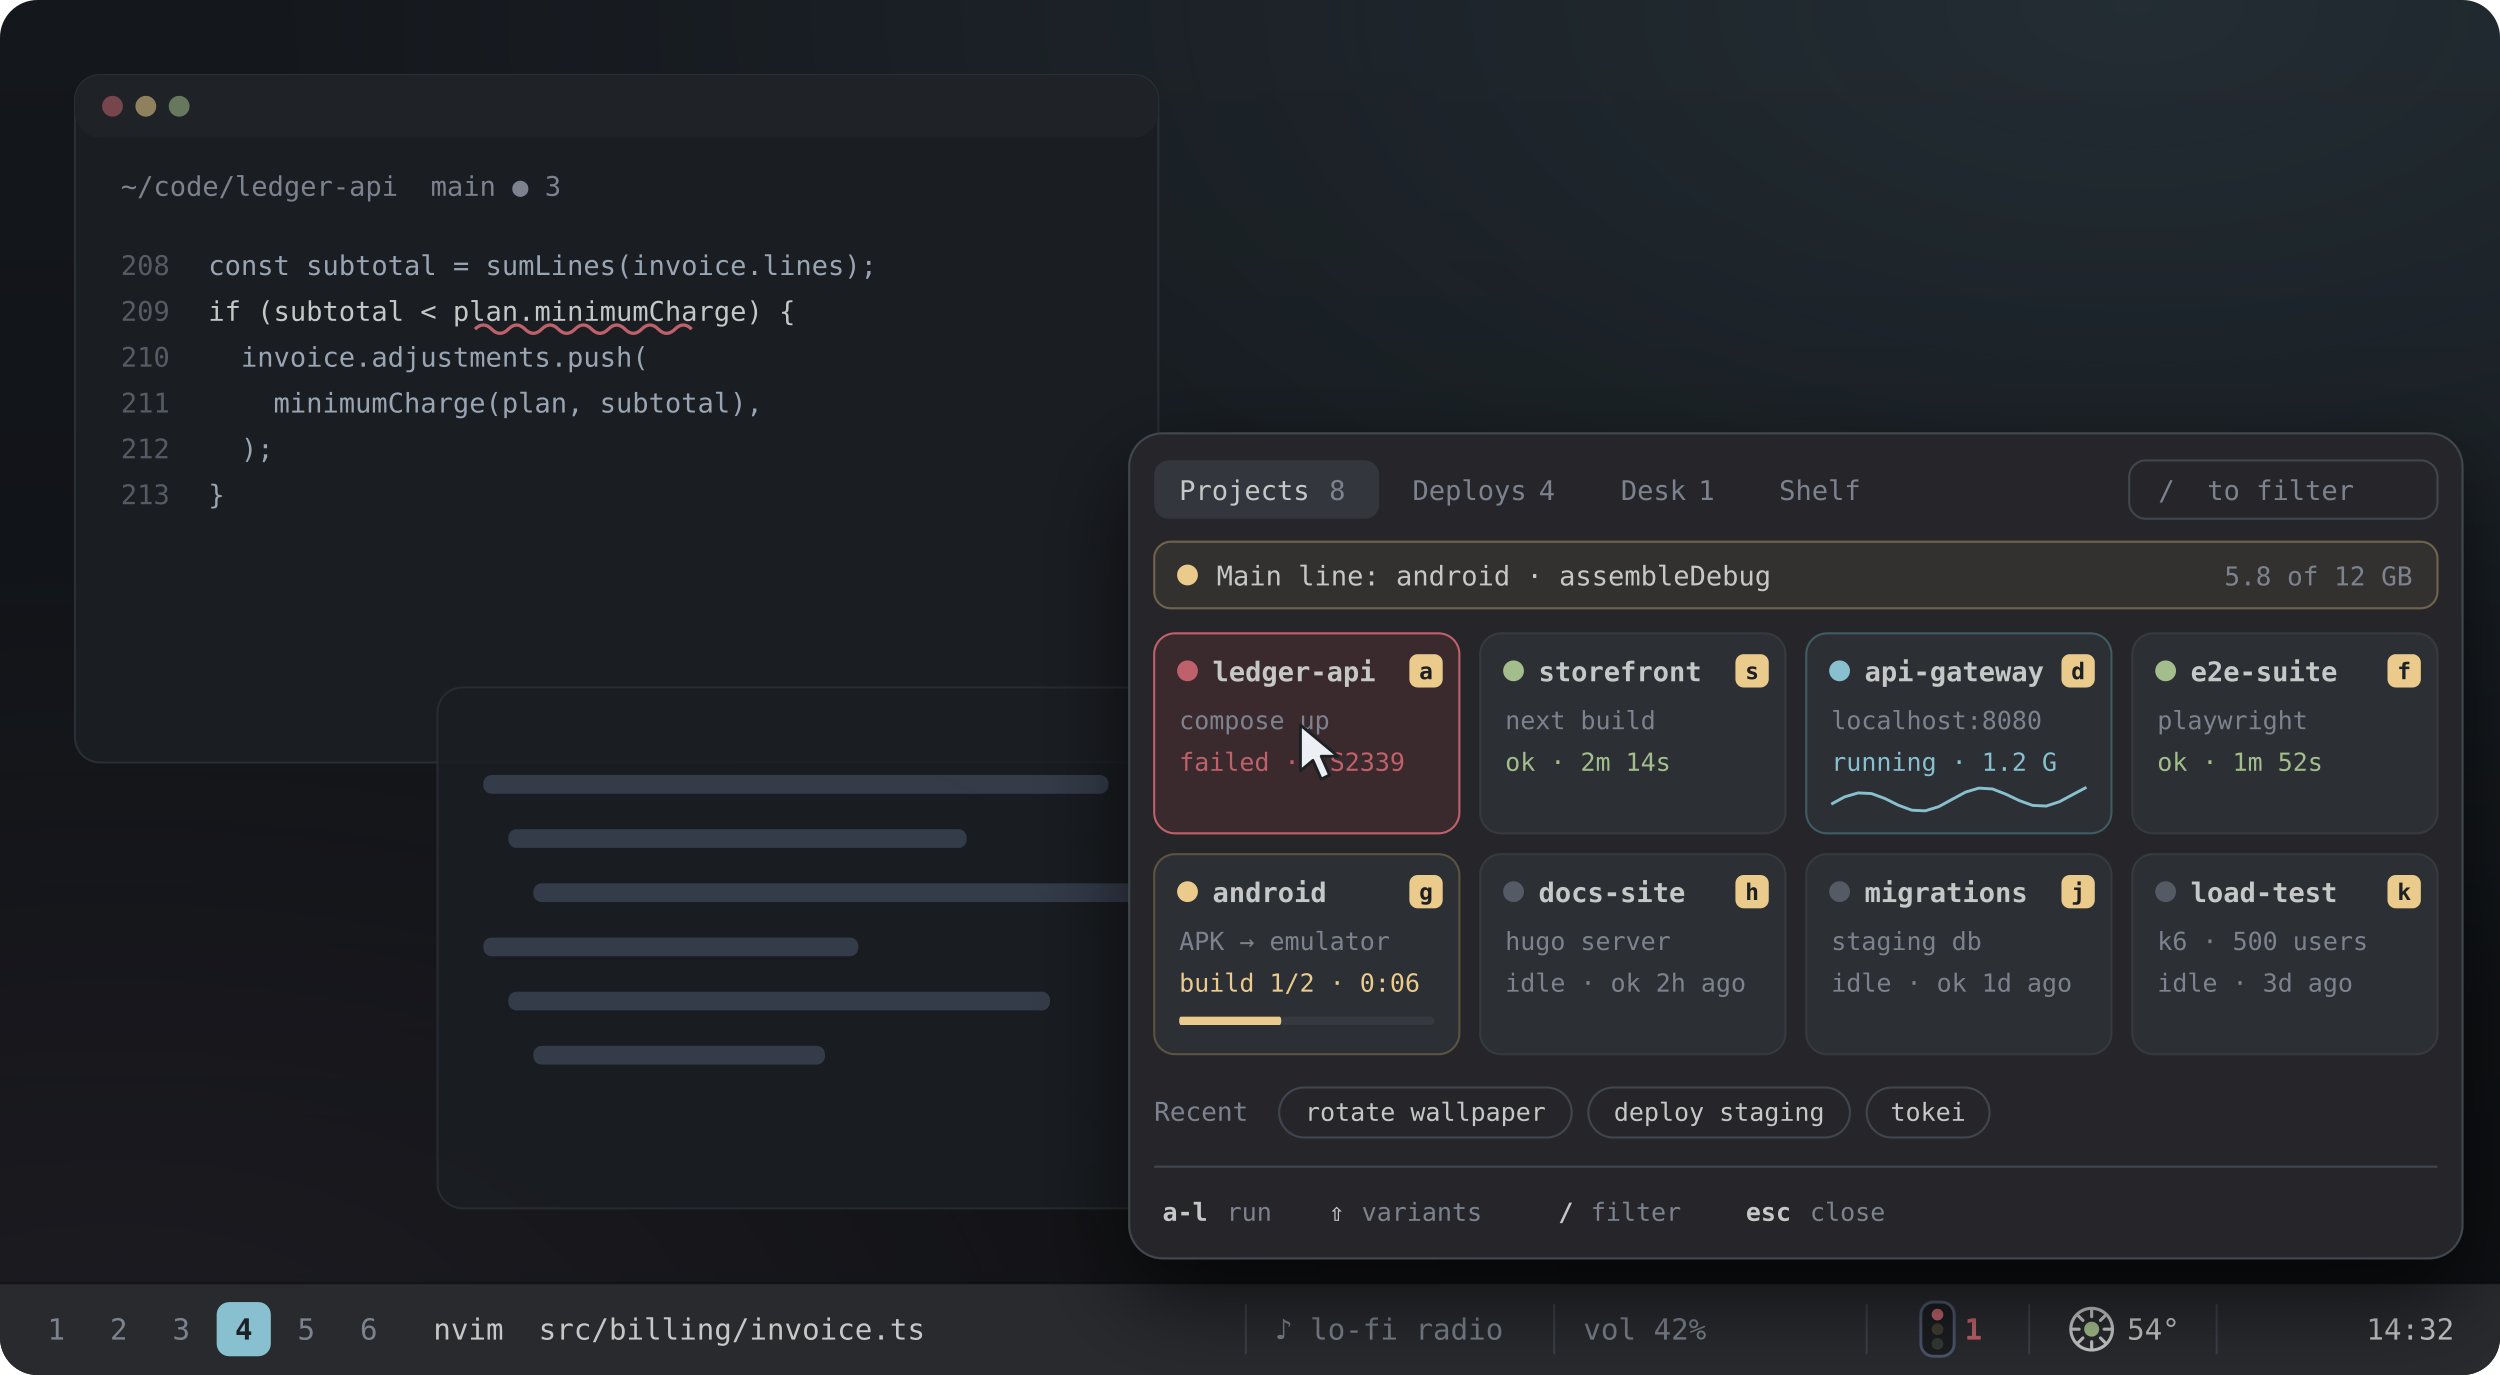
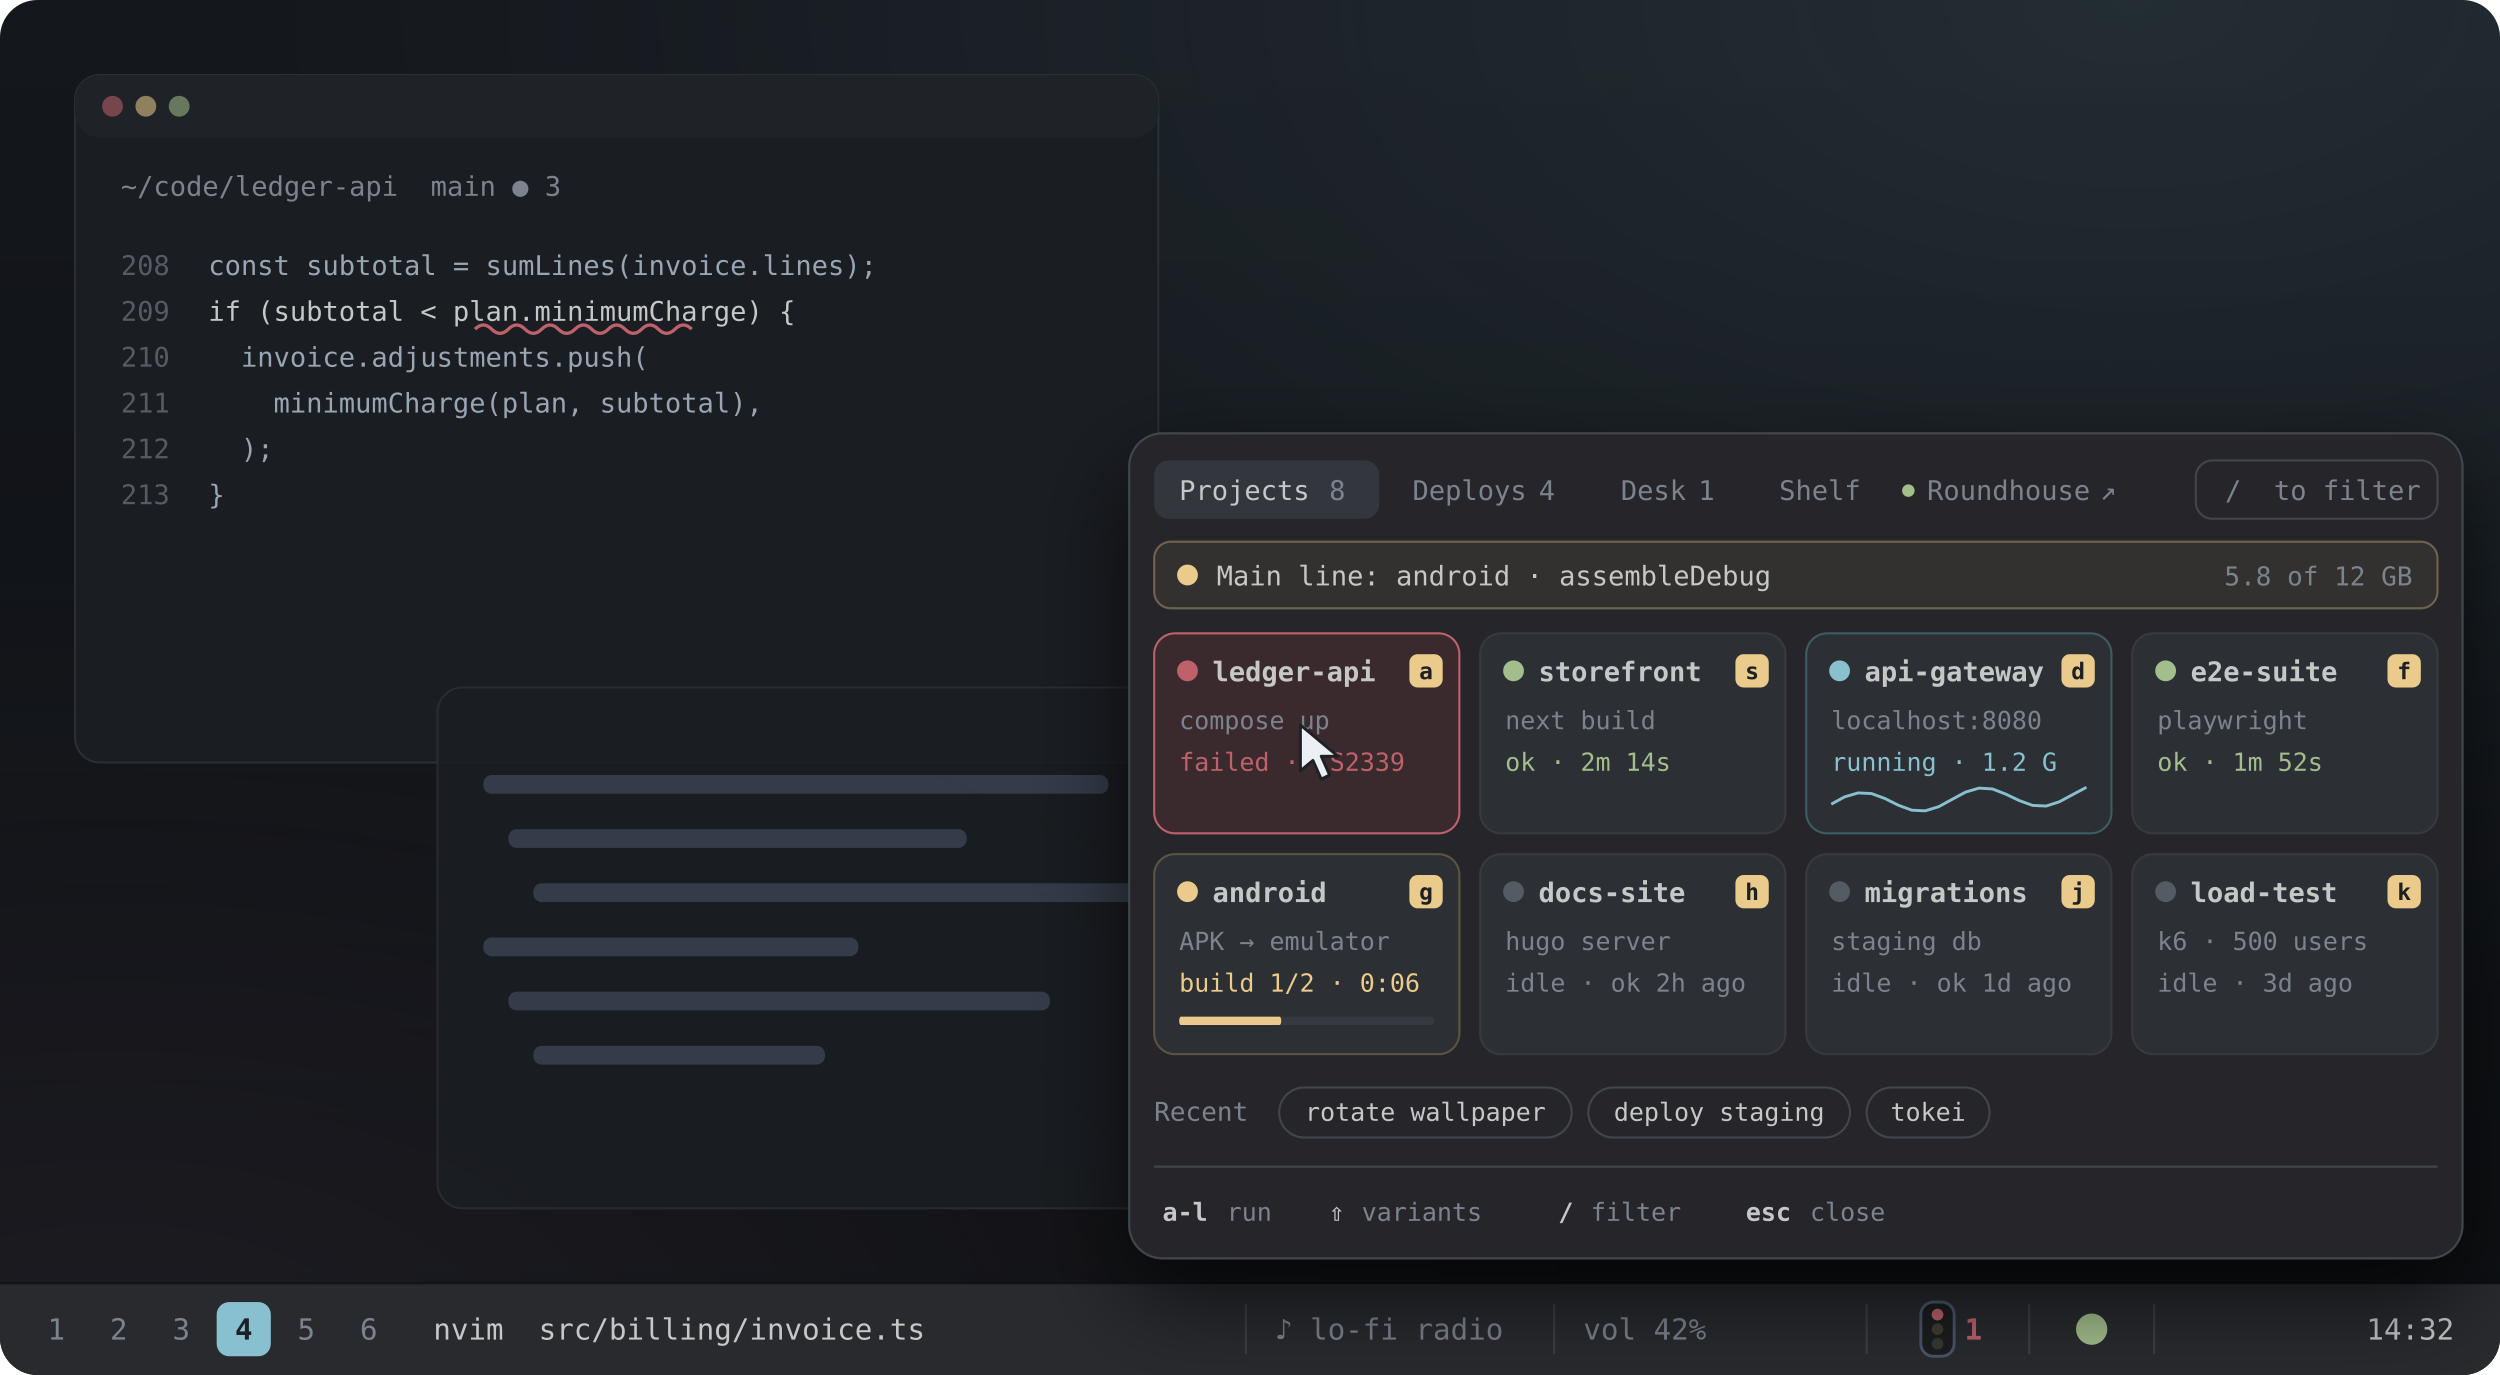
<svg xmlns="http://www.w3.org/2000/svg" viewBox="0 0 1200 660" width="1200" height="660" font-family="JetBrains Mono, DejaVu Sans Mono, Menlo, Consolas, monospace" xml:space="preserve" role="img" aria-label="A waybar with the Switchyard signal and the Roundhouse lamp. A click on the signal opens the Switchyard board: storefront finishes on the main line and android takes its place, ledger-api fails, its log opens on the TypeScript error, and the error is copied.">
  <style>
.a { animation-duration: 14s; animation-iteration-count: infinite; animation-timing-function: linear; animation-fill-mode: both; }
.pulse { animation: pulse 1.4s ease-in-out infinite; }
@keyframes pulse { 0%, 100% { opacity: 1; } 50% { opacity: .35; } }
@media (prefers-reduced-motion: reduce) {
  .a, .pulse { animation: none !important; }
  #cursor, .ripple { display: none; }
}
@keyframes k0 { 0.00% { opacity: 0; } 41.43% { opacity: 0; } 43.00% { opacity: 1; } 95.71% { opacity: 1; } 97.29% { opacity: 0; } 100.00% { opacity: 0; } }
@keyframes k1 { 0.00% { opacity: 0; } 7.50% { opacity: 0; } 8.57% { opacity: 1; } 79.29% { opacity: 1; } 80.36% { opacity: 0; } 100.00% { opacity: 0; } }
@keyframes k2 { 0.00% { opacity: 1; } 40.00% { opacity: 1; } 41.07% { opacity: 0; } 95.71% { opacity: 0; } 96.79% { opacity: 1; } 100.00% { opacity: 1; } }
@keyframes k3 { 0.00% { opacity: 0; } 40.00% { opacity: 0; } 41.07% { opacity: 1; } 95.71% { opacity: 1; } 96.79% { opacity: 0; } 100.00% { opacity: 0; } }
@keyframes k4 { 0.00% { transform: translateY(26px) scale(.06); } 7.64% { transform: translateY(26px) scale(.06); } 8.43% { transform: translateY(14px) scale(.5); } 9.14% { transform: translateY(4px) scale(.9); } 9.86% { transform: translateY(-1px) scale(1.035); } 10.71% { transform: translateY(0) scale(.988); } 11.71% { transform: scale(1.006); } 12.86% { transform: scale(1); } 79.14% { transform: scale(1); } 81.79% { transform: translateY(14px) scale(.4); } 100.00% { transform: translateY(14px) scale(.4); } }
@keyframes k5 { 0.00% { opacity: 0; } 7.64% { opacity: 0; } 8.57% { opacity: 0.85; } 9.14% { opacity: 1; } 79.14% { opacity: 1; } 81.79% { opacity: 0; } 100.00% { opacity: 0; } }
@keyframes k6 { 0.00% { opacity: 1; } 30.00% { opacity: 1; } 31.29% { opacity: 0; } 100.00% { opacity: 0; } }
@keyframes k7 { 0.00% { opacity: 0; } 30.71% { opacity: 0; } 32.00% { opacity: 1; } 100.00% { opacity: 1; } }
@keyframes k8 { 0.00% { opacity: 1; } 50.36% { opacity: 1; } 52.14% { opacity: 0; } 100.00% { opacity: 0; } }
@keyframes k9 { 0.00% { transform: none; } 50.36% { transform: none; } 52.14% { transform: translateX(-36px); } 100.00% { transform: translateX(-36px); } }
@keyframes k10 { 0.00% { opacity: 1; } 40.00% { opacity: 1; } 41.43% { opacity: 0; } 95.71% { opacity: 0; } 97.14% { opacity: 1; } 100.00% { opacity: 1; } }
@keyframes k11 { 0.00% { opacity: 0; } 40.00% { opacity: 0; } 41.43% { opacity: 1; } 95.71% { opacity: 1; } 97.14% { opacity: 0; } 100.00% { opacity: 0; } }
@keyframes k12 { 0.00% { opacity: 1; } 30.00% { opacity: 1; } 31.43% { opacity: 0; } 95.71% { opacity: 0; } 97.14% { opacity: 1; } 100.00% { opacity: 1; } }
@keyframes k13 { 0.00% { transform: scaleX(0.3); } 7.71% { transform: scaleX(0.3); } 30.00% { transform: scaleX(1.0); } 100.00% { transform: scaleX(1.0); } }
@keyframes k14 { 0.00% { opacity: 0; } 30.00% { opacity: 0; } 31.43% { opacity: 1; } 95.71% { opacity: 1; } 97.14% { opacity: 0; } 100.00% { opacity: 0; } }
@keyframes k15 { 0.00% { opacity: 1; } 30.00% { opacity: 1; } 31.43% { opacity: 0; } 95.71% { opacity: 0; } 97.14% { opacity: 1; } 100.00% { opacity: 1; } }
@keyframes k16 { 0.00% { opacity: 0; } 30.00% { opacity: 0; } 31.43% { opacity: 1; } 95.71% { opacity: 1; } 97.14% { opacity: 0; } 100.00% { opacity: 0; } }
@keyframes k17 { 0.00% { transform: scaleX(0.0); } 30.71% { transform: scaleX(0.0); } 78.57% { transform: scaleX(0.55); } 100.00% { transform: scaleX(0.55); } }
@keyframes k18 { 0.00% { opacity: 0; } 51.07% { opacity: 0; } 53.00% { opacity: 1; } 100.00% { opacity: 1; } }
@keyframes k19 { 0.00% { transform: translateX(36px); } 51.07% { transform: translateX(36px); } 53.00% { transform: none; } 100.00% { transform: none; } }
@keyframes k20 { 0.00% { opacity: 1; } 67.14% { opacity: 1; } 68.21% { opacity: 0; } 77.14% { opacity: 0; } 78.21% { opacity: 1; } 100.00% { opacity: 1; } }
@keyframes k21 { 0.00% { opacity: 0; } 67.50% { opacity: 0; } 68.57% { opacity: 1; } 77.14% { opacity: 1; } 78.21% { opacity: 0; } 100.00% { opacity: 0; } }
@keyframes k22 { 0.00% { opacity: 0; } 7.07% { opacity: 0; } 7.14% { opacity: 0.9; } 10.36% { opacity: 0; } 100.00% { opacity: 0; } }
@keyframes k23 { 0.00% { transform: scale(.3); } 7.14% { transform: scale(.3); } 10.36% { transform: scale(1.6); } 100.00% { transform: scale(1.6); } }
@keyframes k24 { 0.00% { opacity: 0; } 49.93% { opacity: 0; } 50.00% { opacity: 0.9; } 53.21% { opacity: 0; } 100.00% { opacity: 0; } }
@keyframes k25 { 0.00% { transform: scale(.3); } 50.00% { transform: scale(.3); } 53.21% { transform: scale(1.6); } 100.00% { transform: scale(1.6); } }
@keyframes k26 { 0.00% { opacity: 0; } 67.07% { opacity: 0; } 67.14% { opacity: 0.9; } 70.36% { opacity: 0; } 100.00% { opacity: 0; } }
@keyframes k27 { 0.00% { transform: scale(.3); } 67.14% { transform: scale(.3); } 70.36% { transform: scale(1.6); } 100.00% { transform: scale(1.6); } }
@keyframes k28 { 0.00% { opacity: 0; } 78.50% { opacity: 0; } 78.57% { opacity: 0.9; } 81.79% { opacity: 0; } 100.00% { opacity: 0; } }
@keyframes k29 { 0.00% { transform: scale(.3); } 78.57% { transform: scale(.3); } 81.79% { transform: scale(1.6); } 100.00% { transform: scale(1.6); } }
@keyframes k30 { 0.00% { transform: translate(757.0px, 356.0px); } 6.07% { transform: translate(927.0px, 634.0px); } 21.43% { transform: translate(927.0px, 634.0px); } 27.14% { transform: translate(899.0px, 374.0px); } 45.71% { transform: translate(899.0px, 374.0px); } 48.93% { transform: translate(624.2px, 348.0px); } 61.43% { transform: translate(624.2px, 348.0px); } 66.07% { transform: translate(599.0px, 529.0px); } 72.86% { transform: translate(599.0px, 529.0px); } 77.50% { transform: translate(417.0px, 246.0px); } 85.71% { transform: translate(417.0px, 246.0px); } 100.00% { transform: translate(757.0px, 356.0px); } }</style>
  <defs>
    <linearGradient id="wall" x1="0" y1="0" x2="0" y2="1">
      <stop offset="0" stop-color="#14171c" />
      <stop offset="1" stop-color="#0d0f12" />
    </linearGradient>
    <radialGradient id="haze1" cx=".85" cy="0" r=".75">
      <stop offset="0" stop-color="#88c0d0" stop-opacity=".13" />
      <stop offset="1" stop-color="#88c0d0" stop-opacity="0" />
    </radialGradient>
    <radialGradient id="haze2" cx=".05" cy="1" r=".6">
      <stop offset="0" stop-color="#b48ead" stop-opacity=".09" />
      <stop offset="1" stop-color="#b48ead" stop-opacity="0" />
    </radialGradient>
    <filter id="shadow" x="-20%" y="-20%" width="140%" height="150%">
      <feDropShadow dx="0" dy="18" stdDeviation="22" flood-color="#000" flood-opacity=".65" />
    </filter>
    <clipPath id="screen">
      <rect width="1200" height="660" rx="18" />
    </clipPath>
  </defs>
  <g clip-path="url(#screen)">
    <rect width="1200" height="660" fill="url(#wall)" />
    <rect width="1200" height="660" fill="url(#haze1)" />
    <rect width="1200" height="660" fill="url(#haze2)" />
    <rect x="36" y="36" width="520" height="330" rx="12" fill="#1a1d22" stroke="#2a2e35" />
    <rect x="36" y="36" width="520" height="30" rx="12" fill="#1f2328" />
    <circle cx="54" cy="51" r="5" fill="#bf616a" fill-opacity=".55" />
    <circle cx="70" cy="51" r="5" fill="#ebcb8b" fill-opacity=".55" />
    <circle cx="86" cy="51" r="5" fill="#a3be8c" fill-opacity=".55" />
    <text x="58.0" y="94.0" font-size="13" fill="#7c838e" font-weight="400" text-anchor="start">~/code/ledger-api  main ● 3</text>
    <text x="58.0" y="132.0" font-size="13" fill="#555b64" font-weight="400" text-anchor="start">208</text>
    <text x="100.0" y="132.0" font-size="13" fill="#9aa5b4" font-weight="400" text-anchor="start">const subtotal = sumLines(invoice.lines);</text>
    <text x="58.0" y="154.0" font-size="13" fill="#555b64" font-weight="400" text-anchor="start">209</text>
    <text x="100.0" y="154.0" font-size="13" fill="#c5c8c6" font-weight="400" text-anchor="start">if (subtotal &lt; plan.minimumCharge) {</text>
    <text x="58.0" y="176.0" font-size="13" fill="#555b64" font-weight="400" text-anchor="start">210</text>
    <text x="100.0" y="176.0" font-size="13" fill="#9aa5b4" font-weight="400" text-anchor="start">  invoice.adjustments.push(</text>
    <text x="58.0" y="198.0" font-size="13" fill="#555b64" font-weight="400" text-anchor="start">211</text>
    <text x="100.0" y="198.0" font-size="13" fill="#9aa5b4" font-weight="400" text-anchor="start">    minimumCharge(plan, subtotal),</text>
    <text x="58.0" y="220.0" font-size="13" fill="#555b64" font-weight="400" text-anchor="start">212</text>
    <text x="100.0" y="220.0" font-size="13" fill="#9aa5b4" font-weight="400" text-anchor="start">  );</text>
    <text x="58.0" y="242.0" font-size="13" fill="#555b64" font-weight="400" text-anchor="start">213</text>
    <text x="100.0" y="242.0" font-size="13" fill="#9aa5b4" font-weight="400" text-anchor="start">}</text>
    <path d="M228,158 q4,-4 8,0 t8,0 t8,0 t8,0 t8,0 t8,0 t8,0 t8,0 t8,0 t8,0 t8,0 t8,0 t8,0" fill="none" stroke="#bf616a" stroke-width="1.6" class="a" style="animation-name:k0;" opacity="1" />
    <rect x="210" y="330" width="440" height="250" rx="12" fill="#1a1d22" stroke="#2a2e35" opacity=".85" />
    <rect x="232" y="372" width="300" height="9" rx="4" fill="#3b4252" opacity=".8" />
    <rect x="244" y="398" width="220" height="9" rx="4" fill="#3b4252" opacity=".8" />
    <rect x="256" y="424" width="340" height="9" rx="4" fill="#3b4252" opacity=".8" />
    <rect x="232" y="450" width="180" height="9" rx="4" fill="#3b4252" opacity=".8" />
    <rect x="244" y="476" width="260" height="9" rx="4" fill="#3b4252" opacity=".8" />
    <rect x="256" y="502" width="140" height="9" rx="4" fill="#3b4252" opacity=".8" />
    <rect x="0" y="616" width="1200" height="44" fill="#282a2e" />
    <line x1="0" y1="616" x2="1200" y2="616" stroke="#000" stroke-opacity=".4" />
    <text x="27.0" y="643.0" font-size="14" fill="#7c838e" font-weight="400" text-anchor="middle">1</text>
    <text x="57.0" y="643.0" font-size="14" fill="#7c838e" font-weight="400" text-anchor="middle">2</text>
    <text x="87.0" y="643.0" font-size="14" fill="#7c838e" font-weight="400" text-anchor="middle">3</text>
    <rect x="104" y="625" width="26" height="26" rx="6" fill="#88c0d0" />
    <text x="117.0" y="643.0" font-size="14" fill="#1d2024" font-weight="700" text-anchor="middle">4</text>
    <text x="147.0" y="643.0" font-size="14" fill="#7c838e" font-weight="400" text-anchor="middle">5</text>
    <text x="177.0" y="643.0" font-size="14" fill="#7c838e" font-weight="400" text-anchor="middle">6</text>
    <text x="208.0" y="643.0" font-size="14" fill="#c5c8c6" font-weight="400" text-anchor="start">nvim  src/billing/invoice.ts</text>
    <text x="612.0" y="643.0" font-size="14" fill="#7c838e" font-weight="400" text-anchor="start">♪ lo-fi radio</text>
    <line x1="598" y1="626" x2="598" y2="650" stroke="#3b4048" />
    <text x="760.0" y="643.0" font-size="14" fill="#7c838e" font-weight="400" text-anchor="start">vol 42%</text>
    <line x1="746" y1="626" x2="746" y2="650" stroke="#3b4048" />
    <line x1="896" y1="626" x2="896" y2="650" stroke="#3b4048" />
    <rect x="908" y="623" width="52" height="30" rx="7" fill="#88c0d0" fill-opacity=".22" class="a" style="animation-name:k1;" opacity="0" />
    <rect x="922" y="625.0" width="16" height="26" rx="6" fill="#1b1d20" stroke="#4c566a" stroke-width="1.4" />
    <circle cx="930" cy="631.0" r="2.8" fill="#bf616a" opacity=".18" />
    <circle cx="930" cy="638.0" r="2.8" fill="#ebcb8b" opacity=".18" />
    <circle cx="930" cy="645.0" r="2.8" fill="#a3be8c" opacity=".18" />
    <g class="a" style="animation-name:k2;" opacity="0">
      <circle class="pulse" cx="930" cy="638.0" r="2.8" fill="#ebcb8b" />
    </g>
    <g class="a" style="animation-name:k3;" opacity="1">
      <circle cx="930" cy="631.0" r="2.8" fill="#bf616a" />
      <text x="943.0" y="643.0" font-size="14" fill="#bf616a" font-weight="700" text-anchor="start">1</text>
    </g>
    <line x1="974" y1="626" x2="974" y2="650" stroke="#3b4048" />
-     <circle cx="1004" cy="638.0" r="10" fill="none" stroke="#c5c8c6" stroke-width="1.5" />
-     <line x1="1010.0" y1="638.0" x2="1013.0" y2="638.0" stroke="#c5c8c6" stroke-width="1.5" stroke-linecap="round" />
-     <line x1="1008.2" y1="642.2" x2="1010.4" y2="644.4" stroke="#c5c8c6" stroke-width="1.5" stroke-linecap="round" />
-     <line x1="1004.0" y1="644.0" x2="1004.0" y2="647.0" stroke="#c5c8c6" stroke-width="1.5" stroke-linecap="round" />
-     <line x1="999.8" y1="642.2" x2="997.6" y2="644.4" stroke="#c5c8c6" stroke-width="1.5" stroke-linecap="round" />
-     <line x1="998.0" y1="638.0" x2="995.0" y2="638.0" stroke="#c5c8c6" stroke-width="1.5" stroke-linecap="round" />
-     <line x1="999.8" y1="633.8" x2="997.6" y2="631.6" stroke="#c5c8c6" stroke-width="1.5" stroke-linecap="round" />
-     <line x1="1004.0" y1="632.0" x2="1004.0" y2="629.0" stroke="#c5c8c6" stroke-width="1.5" stroke-linecap="round" />
-     <line x1="1008.2" y1="633.8" x2="1010.4" y2="631.6" stroke="#c5c8c6" stroke-width="1.5" stroke-linecap="round" />
-     <circle cx="1004" cy="638.0" r="3.6" fill="#a3be8c" />
-     <text x="1021.0" y="643.0" font-size="14" fill="#c5c8c6" font-weight="400" text-anchor="start">54°</text>
-     <line x1="1064" y1="626" x2="1064" y2="650" stroke="#3b4048" />
+     <circle cx="1004" cy="638.0" r="7.5" fill="#a3be8c" />
+     <line x1="1034" y1="626" x2="1034" y2="650" stroke="#3b4048" />
    <text x="1178.0" y="643.0" font-size="14" fill="#c5c8c6" font-weight="400" text-anchor="end">14:32</text>
    <g class="a" style="animation-name:k4,k5;transform-origin:930px 638.0px">
      <g transform="translate(542.0,208.0)">
        <rect width="640" height="396" rx="16" fill="#25282c" stroke="#41464e" filter="url(#shadow)" />
        <rect x="12" y="13" width="108" height="28" rx="7" fill="#33373d" />
        <text x="24.0" y="32.0" font-size="13" fill="#c5c8c6" font-weight="400" text-anchor="start">Projects</text>
        <text x="96.0" y="32.0" font-size="13" fill="#7c838e" font-weight="400" text-anchor="start">8</text>
        <text x="136.0" y="32.0" font-size="13" fill="#7c838e" font-weight="400" text-anchor="start">Deploys</text>
        <text x="196.6" y="32.0" font-size="13" fill="#7c838e" font-weight="400" text-anchor="start">4</text>
        <text x="236.0" y="32.0" font-size="13" fill="#7c838e" font-weight="400" text-anchor="start">Desk</text>
        <text x="273.2" y="32.0" font-size="13" fill="#7c838e" font-weight="400" text-anchor="start">1</text>
        <text x="312.0" y="32.0" font-size="13" fill="#7c838e" font-weight="400" text-anchor="start">Shelf</text>
-         <rect x="480" y="13" width="148" height="28" rx="8" fill="none" stroke="#41464e" />
-         <text x="494.0" y="32.0" font-size="13" fill="#7c838e" font-weight="400" text-anchor="start">/  to filter</text>
+         <circle cx="374" cy="27.5" r="3" fill="#a3be8c" />
+         <text x="383.0" y="32.0" font-size="13" fill="#7c838e" font-weight="400" text-anchor="start">Roundhouse</text>
+         <text x="466.0" y="32.0" font-size="13" fill="#7c838e" font-weight="400" text-anchor="start">↗</text>
+         <rect x="512" y="13" width="116" height="28" rx="8" fill="none" stroke="#41464e" />
+         <text x="526.0" y="32.0" font-size="13" fill="#7c838e" font-weight="400" text-anchor="start">/  to filter</text>
        <rect x="12" y="52" width="616" height="32" rx="8" fill="#ebcb8b" fill-opacity=".07" stroke="#ebcb8b" stroke-opacity=".35" />
        <circle class="pulse" cx="28" cy="68" r="5" fill="#ebcb8b" />
        <g class="a" style="animation-name:k6;" opacity="0">
          <text x="42.0" y="73.0" font-size="13" fill="#c5c8c6" font-weight="400" text-anchor="start">Main line: storefront · next build</text>
          <text x="616.0" y="73.0" font-size="12.5" fill="#7c838e" font-weight="400" text-anchor="end">3.1 of 12 GB · android waiting</text>
        </g>
        <g class="a" style="animation-name:k7;" opacity="1">
          <text x="42.0" y="73.0" font-size="13" fill="#c5c8c6" font-weight="400" text-anchor="start">Main line: android · assembleDebug</text>
          <text x="616.0" y="73.0" font-size="12.5" fill="#7c838e" font-weight="400" text-anchor="end">5.8 of 12 GB</text>
        </g>
        <g class="a" style="animation-name:k8,k9">
          <g class="a" style="animation-name:k10;" opacity="0">
            <rect x="12.0" y="96" width="146.5" height="96" rx="10" fill="#2c2f34" stroke="#363a40" />
            <rect x="134.5" y="106" width="16" height="16" rx="4" fill="#ebcb8b" />
            <text x="142.5" y="118.0" font-size="11" fill="#1d2024" font-weight="700" text-anchor="middle">a</text>
            <circle cx="28.0" cy="114" r="5" fill="#555b64" />
            <text x="40.0" y="119.0" font-size="13" fill="#c5c8c6" font-weight="700" text-anchor="start">ledger-api</text>
            <text x="24.0" y="142.0" font-size="12" fill="#7c838e" font-weight="400" text-anchor="start">compose up</text>
            <text x="24.0" y="162.0" font-size="12" fill="#7c838e" font-weight="400" text-anchor="start">idle · ok 1h ago</text>
          </g>
          <g class="a" style="animation-name:k11;" opacity="1">
            <rect x="12.0" y="96" width="146.5" height="96" rx="10" fill="#3a2a2d" stroke="#bf616a" />
            <rect x="134.5" y="106" width="16" height="16" rx="4" fill="#ebcb8b" />
            <text x="142.5" y="118.0" font-size="11" fill="#1d2024" font-weight="700" text-anchor="middle">a</text>
            <circle cx="28.0" cy="114" r="5" fill="#bf616a" />
            <text x="40.0" y="119.0" font-size="13" fill="#c5c8c6" font-weight="700" text-anchor="start">ledger-api</text>
            <text x="24.0" y="142.0" font-size="12" fill="#7c838e" font-weight="400" text-anchor="start">compose up</text>
            <text x="24.0" y="162.0" font-size="12" fill="#bf616a" font-weight="400" text-anchor="start">failed · TS2339</text>
          </g>
          <g class="a" style="animation-name:k12;" opacity="0">
            <rect x="168.5" y="96" width="146.5" height="96" rx="10" fill="#2c2f34" stroke="#5c5440" />
            <rect x="291.0" y="106" width="16" height="16" rx="4" fill="#ebcb8b" />
            <text x="299.0" y="118.0" font-size="11" fill="#1d2024" font-weight="700" text-anchor="middle">s</text>
            <circle class="pulse" cx="184.5" cy="114" r="5" fill="#ebcb8b" />
            <text x="196.5" y="119.0" font-size="13" fill="#c5c8c6" font-weight="700" text-anchor="start">storefront</text>
            <text x="180.5" y="142.0" font-size="12" fill="#7c838e" font-weight="400" text-anchor="start">next build</text>
            <text x="180.5" y="162.0" font-size="12" fill="#ebcb8b" font-weight="400" text-anchor="start">build 2/2 · 0:48</text>
            <rect x="180.5" y="174.0" width="122.5" height="4" rx="2" fill="#363a40" />
            <rect x="180.5" y="174.0" width="122.5" height="4" rx="2" fill="#ebcb8b" class="a" style="animation-name:k13;transform-box:fill-box;transform-origin:left center" transform="translate(180.5,0) scale(1,1) translate(-180.5,0)" />
          </g>
          <g class="a" style="animation-name:k14;" opacity="1">
            <rect x="168.5" y="96" width="146.5" height="96" rx="10" fill="#2c2f34" stroke="#363a40" />
            <rect x="291.0" y="106" width="16" height="16" rx="4" fill="#ebcb8b" />
            <text x="299.0" y="118.0" font-size="11" fill="#1d2024" font-weight="700" text-anchor="middle">s</text>
            <circle cx="184.5" cy="114" r="5" fill="#a3be8c" />
            <text x="196.5" y="119.0" font-size="13" fill="#c5c8c6" font-weight="700" text-anchor="start">storefront</text>
            <text x="180.5" y="142.0" font-size="12" fill="#7c838e" font-weight="400" text-anchor="start">next build</text>
            <text x="180.5" y="162.0" font-size="12" fill="#a3be8c" font-weight="400" text-anchor="start">ok · 2m 14s</text>
          </g>
          <rect x="325.0" y="96" width="146.5" height="96" rx="10" fill="#2c2f34" stroke="#3f5b63" />
          <rect x="447.5" y="106" width="16" height="16" rx="4" fill="#ebcb8b" />
          <text x="455.5" y="118.0" font-size="11" fill="#1d2024" font-weight="700" text-anchor="middle">d</text>
          <circle cx="341.0" cy="114" r="5" fill="#88c0d0" />
          <text x="353.0" y="119.0" font-size="13" fill="#c5c8c6" font-weight="700" text-anchor="start">api-gateway</text>
          <text x="337.0" y="142.0" font-size="12" fill="#7c838e" font-weight="400" text-anchor="start">localhost:8080</text>
          <text x="337.0" y="162.0" font-size="12" fill="#88c0d0" font-weight="400" text-anchor="start">running · 1.2 G</text>
          <polyline points="337.0,178.0 343.4,174.5 349.9,172.6 356.3,172.9 362.8,175.3 369.2,178.5 375.7,180.9 382.1,181.2 388.6,179.2 395.0,175.7 401.5,172.2 407.9,170.3 414.4,170.7 420.8,173.2 427.3,176.3 433.7,178.6 440.2,178.9 446.6,176.8 453.1,173.3 459.5,169.9" fill="none" stroke="#88c0d0" stroke-width="1.4" />
          <rect x="481.5" y="96" width="146.5" height="96" rx="10" fill="#2c2f34" stroke="#363a40" />
          <rect x="604.0" y="106" width="16" height="16" rx="4" fill="#ebcb8b" />
          <text x="612.0" y="118.0" font-size="11" fill="#1d2024" font-weight="700" text-anchor="middle">f</text>
          <circle cx="497.5" cy="114" r="5" fill="#a3be8c" />
          <text x="509.5" y="119.0" font-size="13" fill="#c5c8c6" font-weight="700" text-anchor="start">e2e-suite</text>
          <text x="493.5" y="142.0" font-size="12" fill="#7c838e" font-weight="400" text-anchor="start">playwright</text>
          <text x="493.5" y="162.0" font-size="12" fill="#a3be8c" font-weight="400" text-anchor="start">ok · 1m 52s</text>
          <g class="a" style="animation-name:k15;" opacity="0">
            <rect x="12.0" y="202" width="146.5" height="96" rx="10" fill="#2c2f34" stroke="#363a40" />
            <rect x="134.5" y="212" width="16" height="16" rx="4" fill="#ebcb8b" />
            <text x="142.5" y="224.0" font-size="11" fill="#1d2024" font-weight="700" text-anchor="middle">g</text>
            <circle cx="28.0" cy="220" r="4.5" fill="none" stroke="#ebcb8b" stroke-width="2" />
            <text x="40.0" y="225.0" font-size="13" fill="#c5c8c6" font-weight="700" text-anchor="start">android</text>
            <text x="24.0" y="248.0" font-size="12" fill="#7c838e" font-weight="400" text-anchor="start">APK → emulator</text>
            <text x="24.0" y="268.0" font-size="12" fill="#ebcb8b" font-weight="400" text-anchor="start">queued · heavy</text>
          </g>
          <g class="a" style="animation-name:k16;" opacity="1">
            <rect x="12.0" y="202" width="146.5" height="96" rx="10" fill="#2c2f34" stroke="#5c5440" />
            <rect x="134.5" y="212" width="16" height="16" rx="4" fill="#ebcb8b" />
            <text x="142.5" y="224.0" font-size="11" fill="#1d2024" font-weight="700" text-anchor="middle">g</text>
            <circle class="pulse" cx="28.0" cy="220" r="5" fill="#ebcb8b" />
            <text x="40.0" y="225.0" font-size="13" fill="#c5c8c6" font-weight="700" text-anchor="start">android</text>
            <text x="24.0" y="248.0" font-size="12" fill="#7c838e" font-weight="400" text-anchor="start">APK → emulator</text>
            <text x="24.0" y="268.0" font-size="12" fill="#ebcb8b" font-weight="400" text-anchor="start">build 1/2 · 0:06</text>
            <rect x="24.0" y="280.0" width="122.5" height="4" rx="2" fill="#363a40" />
            <rect x="24.0" y="280.0" width="122.5" height="4" rx="2" fill="#ebcb8b" class="a" style="animation-name:k17;transform-box:fill-box;transform-origin:left center" transform="translate(24.0,0) scale(0.4,1) translate(-24.0,0)" />
          </g>
          <rect x="168.5" y="202" width="146.5" height="96" rx="10" fill="#2c2f34" stroke="#363a40" />
          <rect x="291.0" y="212" width="16" height="16" rx="4" fill="#ebcb8b" />
          <text x="299.0" y="224.0" font-size="11" fill="#1d2024" font-weight="700" text-anchor="middle">h</text>
          <circle cx="184.5" cy="220" r="5" fill="#555b64" />
          <text x="196.5" y="225.0" font-size="13" fill="#c5c8c6" font-weight="700" text-anchor="start">docs-site</text>
          <text x="180.5" y="248.0" font-size="12" fill="#7c838e" font-weight="400" text-anchor="start">hugo server</text>
          <text x="180.5" y="268.0" font-size="12" fill="#7c838e" font-weight="400" text-anchor="start">idle · ok 2h ago</text>
          <rect x="325.0" y="202" width="146.5" height="96" rx="10" fill="#2c2f34" stroke="#363a40" />
          <rect x="447.5" y="212" width="16" height="16" rx="4" fill="#ebcb8b" />
          <text x="455.5" y="224.0" font-size="11" fill="#1d2024" font-weight="700" text-anchor="middle">j</text>
          <circle cx="341.0" cy="220" r="5" fill="#555b64" />
          <text x="353.0" y="225.0" font-size="13" fill="#c5c8c6" font-weight="700" text-anchor="start">migrations</text>
          <text x="337.0" y="248.0" font-size="12" fill="#7c838e" font-weight="400" text-anchor="start">staging db</text>
          <text x="337.0" y="268.0" font-size="12" fill="#7c838e" font-weight="400" text-anchor="start">idle · ok 1d ago</text>
          <rect x="481.5" y="202" width="146.5" height="96" rx="10" fill="#2c2f34" stroke="#363a40" />
          <rect x="604.0" y="212" width="16" height="16" rx="4" fill="#ebcb8b" />
          <text x="612.0" y="224.0" font-size="11" fill="#1d2024" font-weight="700" text-anchor="middle">k</text>
          <circle cx="497.5" cy="220" r="5" fill="#555b64" />
          <text x="509.5" y="225.0" font-size="13" fill="#c5c8c6" font-weight="700" text-anchor="start">load-test</text>
          <text x="493.5" y="248.0" font-size="12" fill="#7c838e" font-weight="400" text-anchor="start">k6 · 500 users</text>
          <text x="493.5" y="268.0" font-size="12" fill="#7c838e" font-weight="400" text-anchor="start">idle · 3d ago</text>
          <text x="12.0" y="330.0" font-size="12.5" fill="#7c838e" font-weight="400" text-anchor="start">Recent</text>
          <rect x="72" y="314" width="140.4" height="24" rx="12" fill="none" stroke="#41464e" />
          <text x="142.2" y="330.0" font-size="12" fill="#c5c8c6" font-weight="400" text-anchor="middle">rotate wallpaper</text>
          <rect x="220.4" y="314" width="125.6" height="24" rx="12" fill="none" stroke="#41464e" />
          <text x="283.2" y="330.0" font-size="12" fill="#c5c8c6" font-weight="400" text-anchor="middle">deploy staging</text>
          <rect x="354.0" y="314" width="59.0" height="24" rx="12" fill="none" stroke="#41464e" />
          <text x="383.5" y="330.0" font-size="12" fill="#c5c8c6" font-weight="400" text-anchor="middle">tokei</text>
        </g>
        <g class="a" style="animation-name:k18,k19" opacity="0">
          <circle cx="20" cy="110" r="4" fill="#bf616a" />
          <text x="32.0" y="115.0" font-size="14" fill="#c5c8c6" font-weight="700" text-anchor="start">ledger-api</text>
          <text x="128.0" y="115.0" font-size="13" fill="#bf616a" font-weight="400" text-anchor="start">exit 1 in step 1 of 2</text>
          <rect x="12" y="126" width="616" height="176" rx="6" fill="#16181b" />
          <rect x="20" y="211" width="600" height="38" rx="3" fill="#bf616a" fill-opacity=".28" />
          <text x="28.0" y="148.0" font-size="12.5" fill="#88c0d0" font-weight="400" text-anchor="start">===== switchyard · ledger-api · 14:31:07 =====</text>
          <text x="28.0" y="167.0" font-size="12.5" fill="#88c0d0" font-weight="400" text-anchor="start">===== step 1/2: tsc =====</text>
          <text x="28.0" y="186.0" font-size="12.5" fill="#7c838e" font-weight="400" text-anchor="start">  Resolving dependencies...</text>
          <text x="28.0" y="205.0" font-size="12.5" fill="#7c838e" font-weight="400" text-anchor="start">  Compiling unit 8 of 8</text>
          <text x="28.0" y="224.0" font-size="12.5" fill="#c5c8c6" font-weight="400" text-anchor="start">src/billing/invoice.ts(212,17): error TS2339:</text>
          <text x="28.0" y="243.0" font-size="12.5" fill="#c5c8c6" font-weight="400" text-anchor="start">  Property 'minimumCharge' does not exist on 'Plan'.</text>
          <text x="28.0" y="262.0" font-size="12.5" fill="#7c838e" font-weight="400" text-anchor="start">Found 1 error in src/billing/invoice.ts:212</text>
          <text x="28.0" y="281.0" font-size="12.5" fill="#bf616a" font-weight="400" text-anchor="start">===== exit 1 · step 1 of 2 · stopped =====</text>
          <rect x="12.0" y="312" width="122.8" height="26" rx="6" fill="#bf616a" fill-opacity="0.85" stroke="#bf616a" />
          <text x="73.4" y="329.0" font-size="12.5" fill="#1d2024" font-weight="700" text-anchor="middle">y  copy error</text>
          <rect x="142.8" y="312" width="115.2" height="26" rx="6" fill="none" fill-opacity="1" stroke="#41464e" />
          <text x="200.4" y="329.0" font-size="12.5" fill="#c5c8c6" font-weight="400" text-anchor="middle">e  open :212</text>
          <rect x="266.0" y="312" width="115.2" height="26" rx="6" fill="none" fill-opacity="1" stroke="#41464e" />
          <text x="323.6" y="329.0" font-size="12.5" fill="#c5c8c6" font-weight="400" text-anchor="middle">r  run again</text>
          <rect x="389.2" y="312" width="92.4" height="26" rx="6" fill="none" fill-opacity="1" stroke="#41464e" />
          <text x="435.4" y="329.0" font-size="12.5" fill="#c5c8c6" font-weight="400" text-anchor="middle">esc  back</text>
        </g>
        <line x1="12" y1="352" x2="628" y2="352" stroke="#41464e" />
        <g class="a" style="animation-name:k20;" opacity="1">
          <text x="16.0" y="378.0" font-size="12" fill="#c5c8c6" font-weight="700" text-anchor="start">a-l</text>
          <text x="46.8" y="378.0" font-size="12" fill="#7c838e" font-weight="400" text-anchor="start">run</text>
          <text x="96.0" y="378.0" font-size="12" fill="#c5c8c6" font-weight="700" text-anchor="start">⇧</text>
          <text x="111.6" y="378.0" font-size="12" fill="#7c838e" font-weight="400" text-anchor="start">variants</text>
          <text x="206.0" y="378.0" font-size="12" fill="#c5c8c6" font-weight="700" text-anchor="start">/</text>
          <text x="221.6" y="378.0" font-size="12" fill="#7c838e" font-weight="400" text-anchor="start">filter</text>
          <text x="296.0" y="378.0" font-size="12" fill="#c5c8c6" font-weight="700" text-anchor="start">esc</text>
          <text x="326.8" y="378.0" font-size="12" fill="#7c838e" font-weight="400" text-anchor="start">close</text>
        </g>
        <g class="a" style="animation-name:k21;" opacity="0">
          <text x="16.0" y="378.0" font-size="12.5" fill="#a3be8c" font-weight="700" text-anchor="start">✓ copied the error with 3 lines of context</text>
        </g>
      </g>
    </g>
    <circle class="a ripple" style="animation-name:k22,k23;transform-box:fill-box;transform-origin:center" cx="930.0" cy="638.0" r="18" fill="none" stroke="#88c0d0" stroke-width="2.5" opacity="0" />
    <circle class="a ripple" style="animation-name:k24,k25;transform-box:fill-box;transform-origin:center" cx="627.2" cy="352.0" r="18" fill="none" stroke="#88c0d0" stroke-width="2.5" opacity="0" />
    <circle class="a ripple" style="animation-name:k26,k27;transform-box:fill-box;transform-origin:center" cx="602.0" cy="533.0" r="18" fill="none" stroke="#88c0d0" stroke-width="2.5" opacity="0" />
    <circle class="a ripple" style="animation-name:k28,k29;transform-box:fill-box;transform-origin:center" cx="420.0" cy="250.0" r="18" fill="none" stroke="#88c0d0" stroke-width="2.5" opacity="0" />
    <g id="cursor" class="a" style="animation-name:k30;animation-timing-function:cubic-bezier(.45,0,.25,1);transform:translate(624.2px, 348.0px)">
      <path d="M0,0 L0,22 L6,17 L10,26 L14,24 L10,15 L18,15 Z" fill="#eceff4" stroke="#1d2024" stroke-width="1.4" stroke-linejoin="round" />
    </g>
  </g>
</svg>
